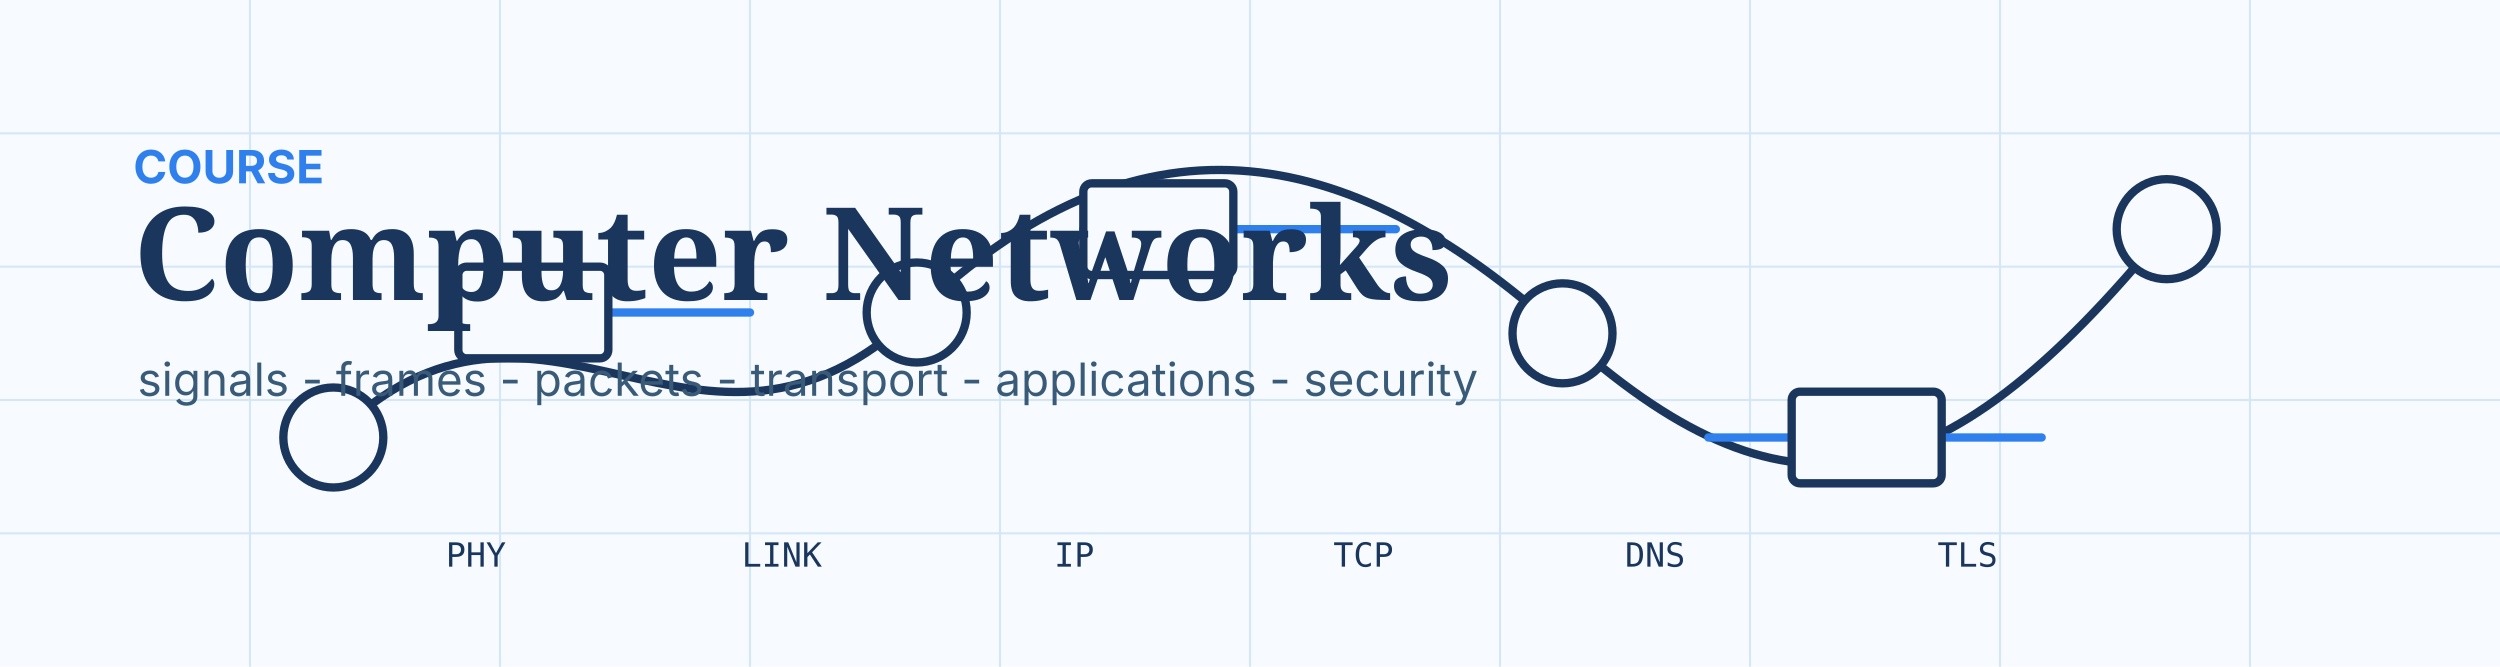
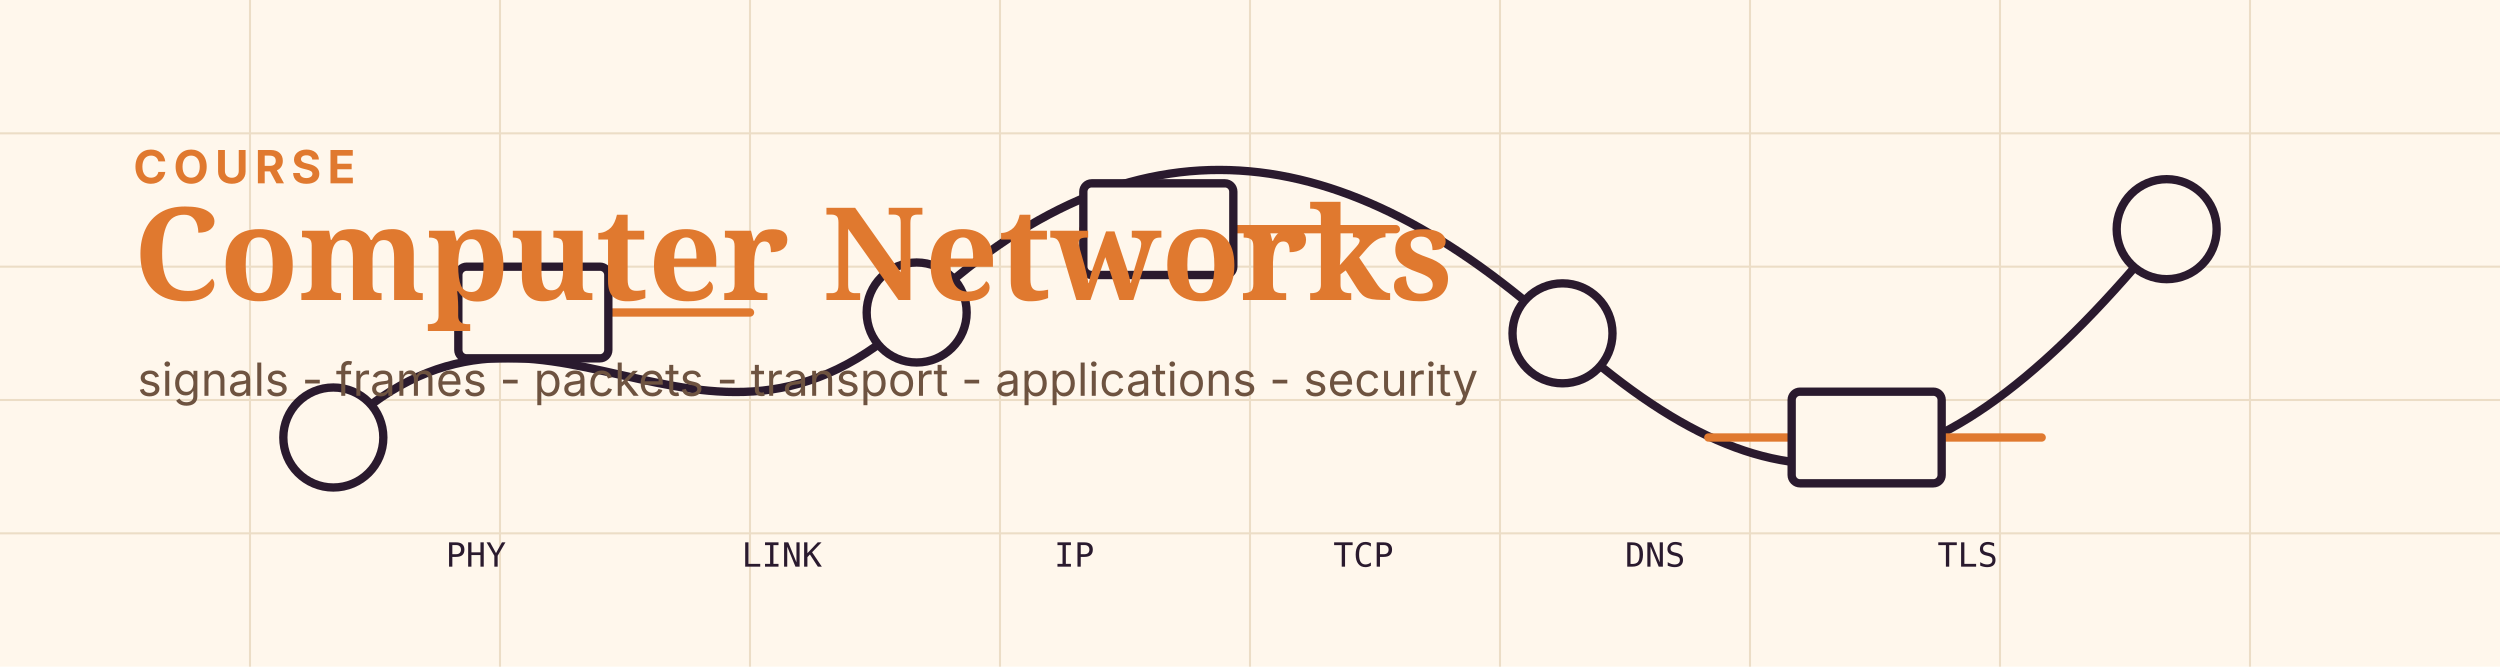
<svg xmlns="http://www.w3.org/2000/svg" viewBox="0 0 1200 320" role="img" aria-labelledby="title desc">
-   <rect width="1200" height="320" fill="#F7FBFF" />
-   <g fill="none" stroke="#D5E7F7" stroke-width="1">
+   <rect width="1200" height="320" fill="#FFF7EC" />
+   <g fill="none" stroke="#ECDDC6" stroke-width="1">
    <path d="M0 64H1200M0 128H1200M0 192H1200M0 256H1200" />
    <path d="M120 0V320M240 0V320M360 0V320M480 0V320M600 0V320M720 0V320M840 0V320M960 0V320M1080 0V320" />
  </g>
-   <g stroke="#1B365D" stroke-width="4" fill="none" stroke-linecap="round" stroke-linejoin="round">
+   <g stroke="#2A1A2E" stroke-width="4" fill="none" stroke-linecap="round" stroke-linejoin="round">
    <path d="M160 210C260 110 335 250 440 150S645 65 750 160 930 245 1040 110" />
-     <path d="M220 150H360M520 110H670M820 210H980" stroke="#2F80ED" />
+     <path d="M220 150H360M520 110H670M820 210H980" stroke="#E0792F" />
  </g>
-   <g fill="#F7FBFF" stroke="#1B365D" stroke-width="4">
+   <g fill="#FFF7EC" stroke="#2A1A2E" stroke-width="4">
    <circle cx="160" cy="210" r="24" />
    <circle cx="440" cy="150" r="24" />
    <circle cx="750" cy="160" r="24" />
    <circle cx="1040" cy="110" r="24" />
    <rect x="220" y="128" width="72" height="44" rx="4" />
    <rect x="520" y="88" width="72" height="44" rx="4" />
    <rect x="860" y="188" width="72" height="44" rx="4" />
  </g>
-   <text x="64" y="88" font-family="Inter, Arial, sans-serif" font-size="22" font-weight="700" fill="#2F80ED">COURSE</text>
-   <text x="64" y="144" font-family="Georgia, serif" font-size="62" font-weight="700" fill="#1B365D">Computer Networks</text>
-   <text x="66" y="190" font-family="Inter, Arial, sans-serif" font-size="22" fill="#395B78">signals - frames - packets - transport - applications - security</text>
-   <g font-family="JetBrains Mono, monospace" font-size="16" fill="#1B365D">
+   <text x="64" y="88" font-family="Inter, Arial, sans-serif" font-size="22" font-weight="700" fill="#E0792F" letter-spacing="3">COURSE</text>
+   <text x="64" y="144" font-family="Georgia, serif" font-size="62" font-weight="700" fill="#E0792F">Computer Networks</text>
+   <text x="66" y="190" font-family="Inter, Arial, sans-serif" font-size="22" fill="#6E5340">signals - frames - packets - transport - applications - security</text>
+   <g font-family="JetBrains Mono, monospace" font-size="16" fill="#2A1A2E">
    <text x="214" y="272">PHY</text>
    <text x="356" y="272">LINK</text>
    <text x="506" y="272">IP</text>
    <text x="640" y="272">TCP</text>
    <text x="780" y="272">DNS</text>
    <text x="930" y="272">TLS</text>
  </g>
</svg>
